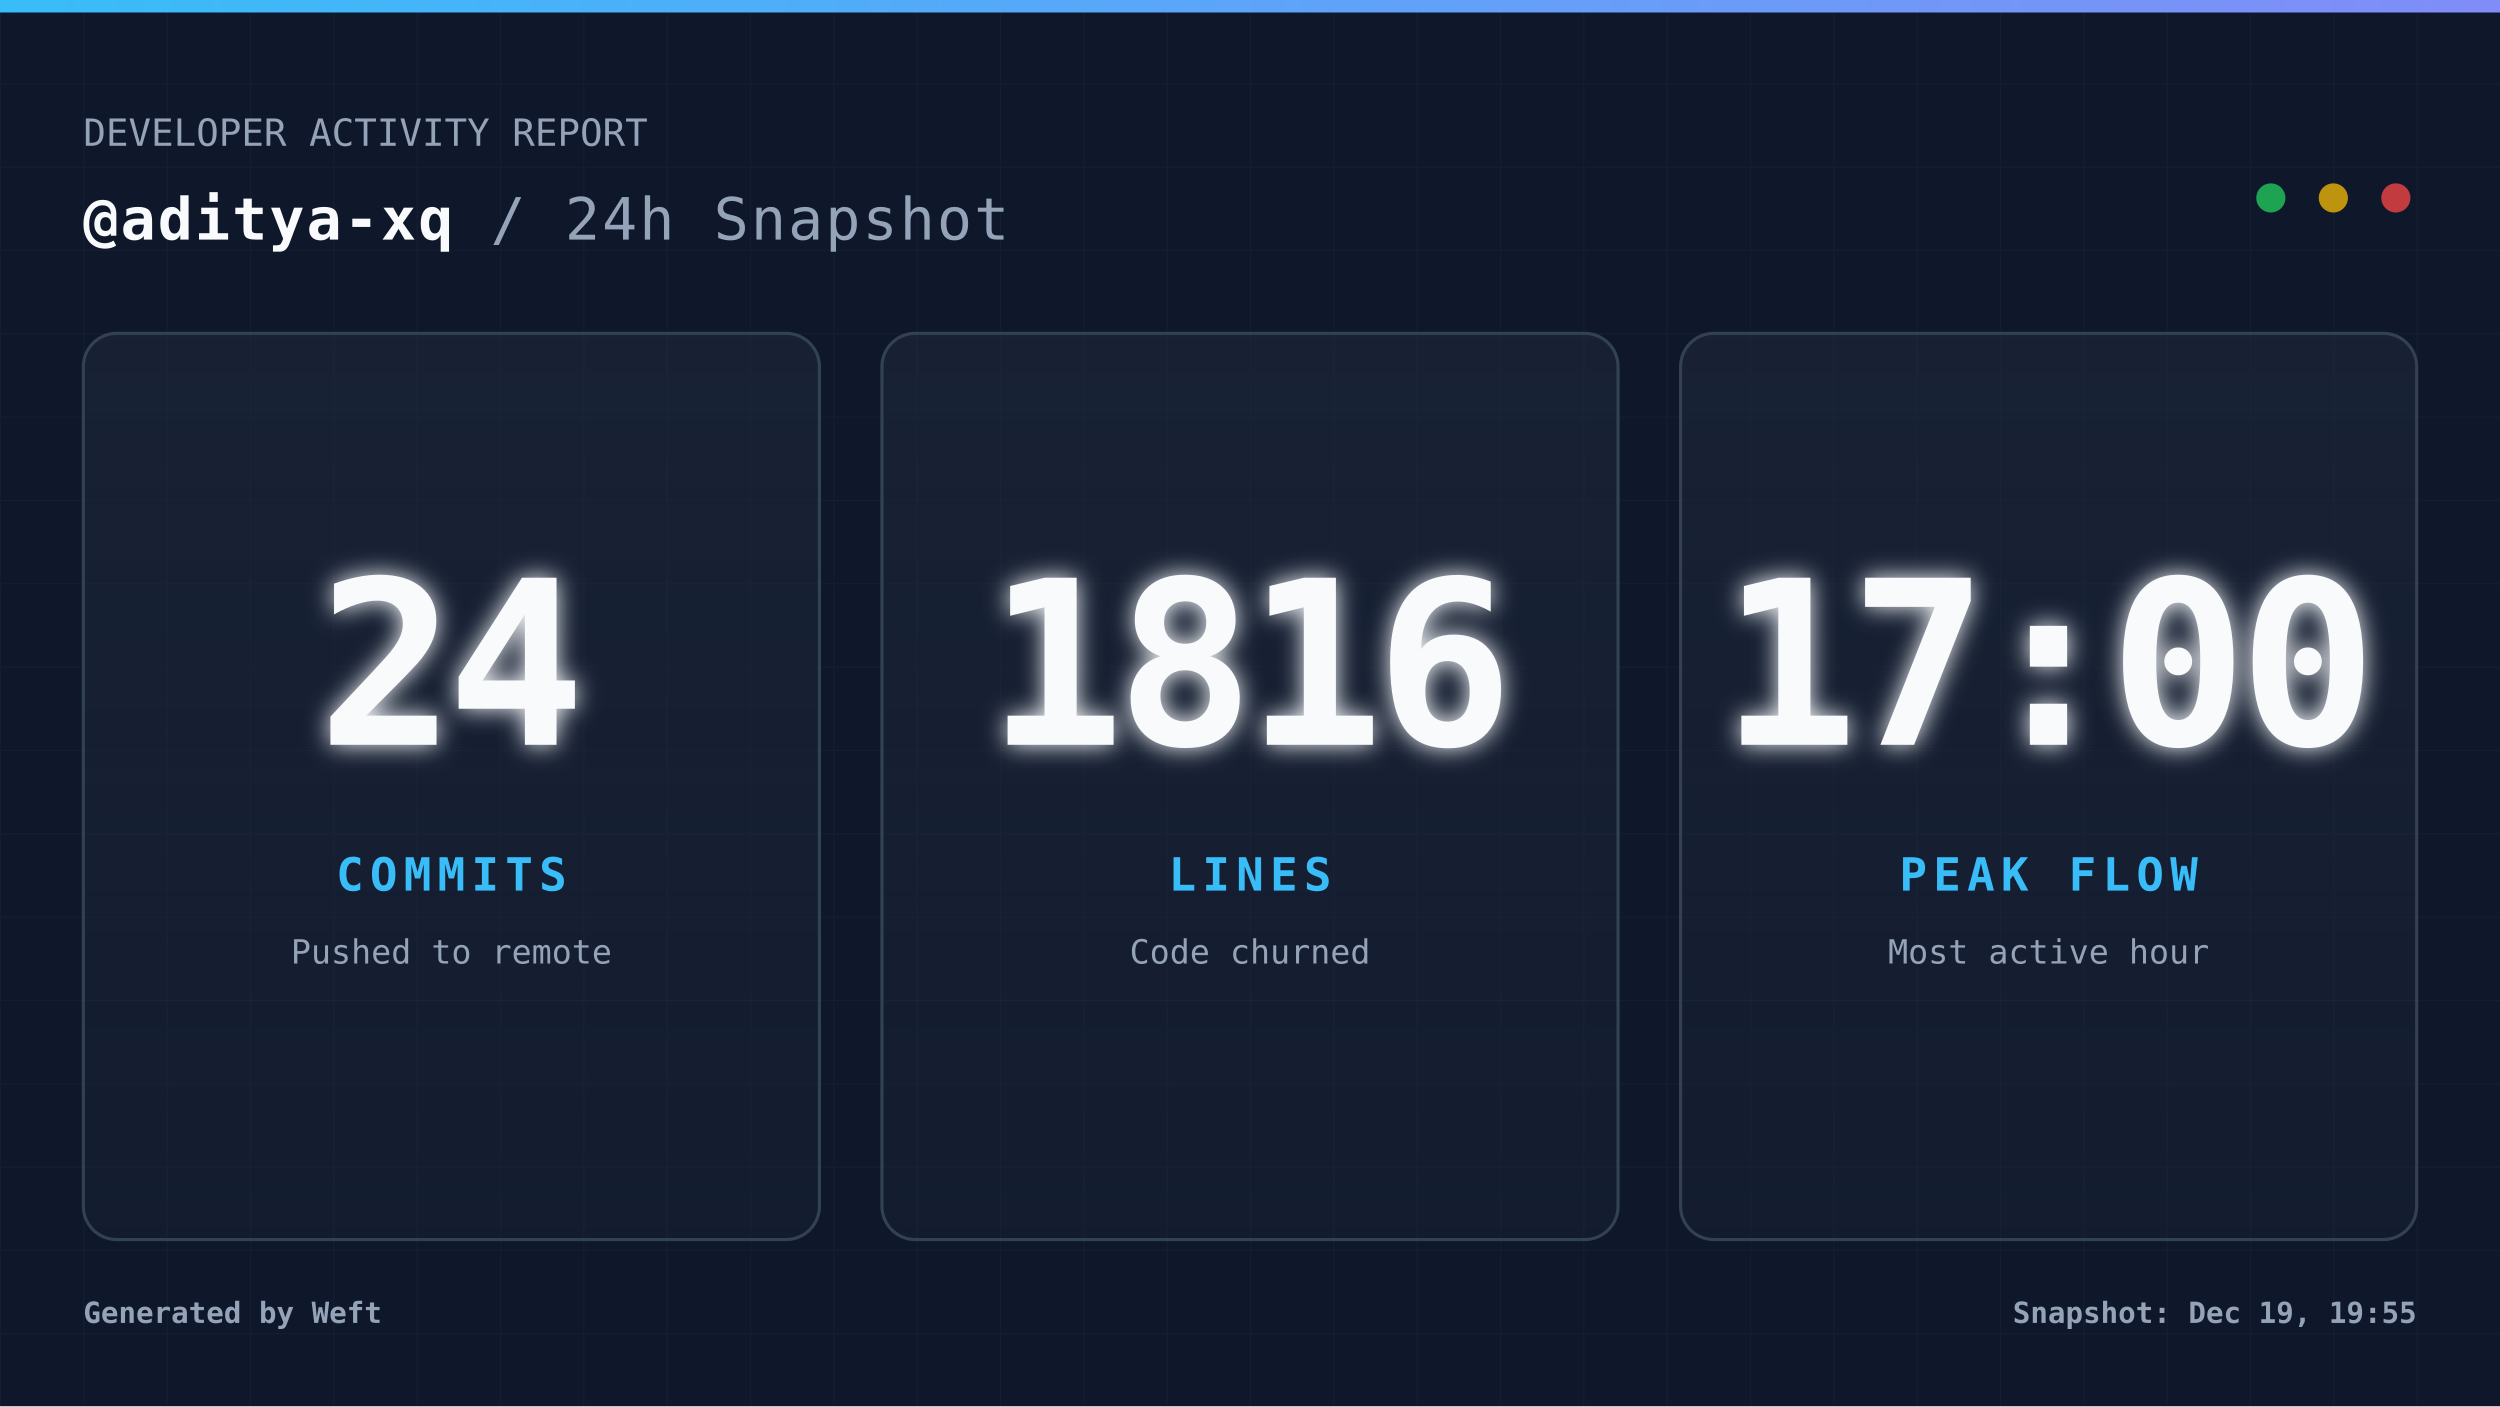
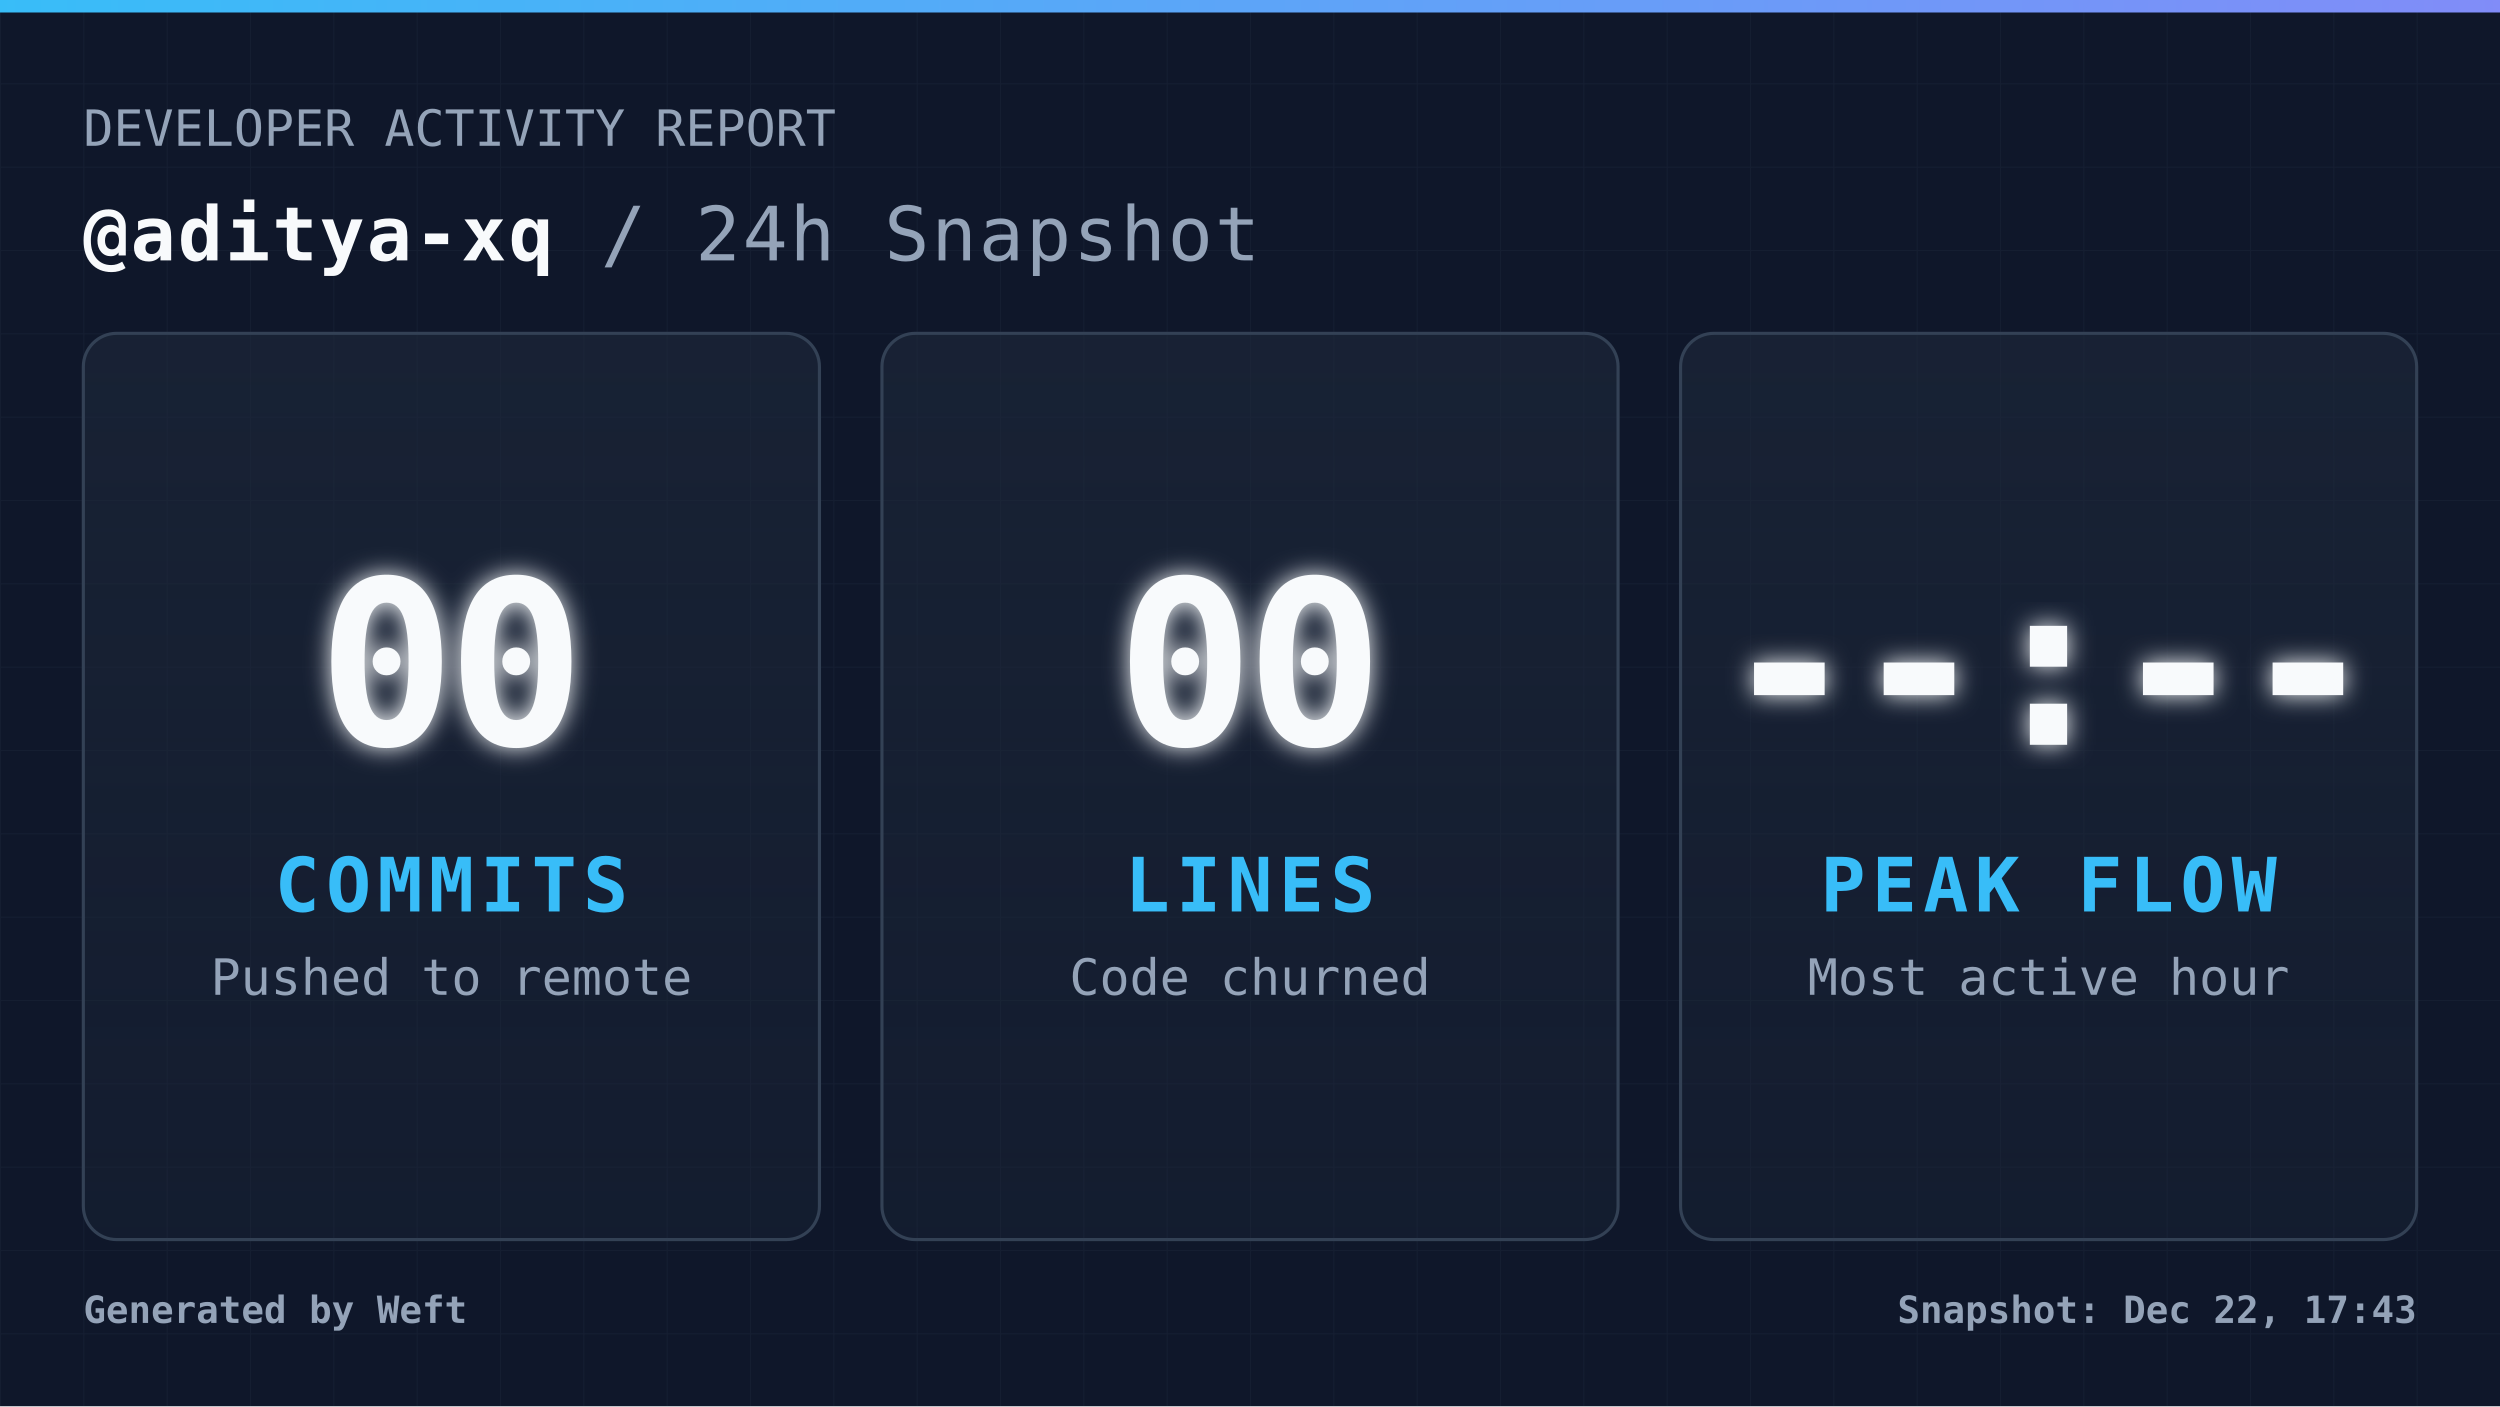
<svg xmlns="http://www.w3.org/2000/svg" width="1200" height="675" viewBox="0 0 1200 675" fill="none" role="img" aria-label="Daily commit snapshot">
  <defs>
    <pattern id="grid" width="40" height="40" patternUnits="userSpaceOnUse">
      <path d="M 40 0 L 0 0 0 40" fill="none" stroke="#94a3b8" stroke-width="1" opacity="0.05" />
    </pattern>
    <linearGradient id="accentGradient" x1="0%" y1="0%" x2="100%" y2="0%">
      <stop offset="0%" stop-color="#38bdf8" />
      <stop offset="100%" stop-color="#818cf8" />
    </linearGradient>
    <linearGradient id="cardGradient" x1="0%" y1="0%" x2="0%" y2="100%">
      <stop offset="0%" stop-color="#1e293b" stop-opacity="0.6" />
      <stop offset="100%" stop-color="#1e293b" stop-opacity="0.3" />
    </linearGradient>
    <filter id="glow" x="-20%" y="-20%" width="140%" height="140%">
      <feGaussianBlur stdDeviation="6" result="coloredBlur" />
      <feMerge>
        <feMergeNode in="coloredBlur" />
        <feMergeNode in="SourceGraphic" />
      </feMerge>
    </filter>
    <style>
            .root { font-family: 'JetBrains Mono', 'Cascadia Code', 'Segoe UI Mono', 'Roboto Mono', monospace; }
-             .title { font-size: 28px; font-weight: 700; fill: #f8fafc; letter-spacing: 1px; }
-             .subtitle { font-size: 18px; font-weight: 400; fill: #94a3b8; }
+             .title { font-size: 36px; font-weight: 700; fill: #f8fafc; letter-spacing: 1px; }
+             .subtitle { font-size: 24px; font-weight: 400; fill: #94a3b8; }
            .metric-val { font-size: 110px; font-weight: 900; fill: #f8fafc; letter-spacing: -4px; }
-             .metric-lbl { font-size: 22px; font-weight: 700; fill: #38bdf8; letter-spacing: 3px; }
-             .metric-sub { font-size: 16px; font-weight: 400; fill: #94a3b8; }
+             .metric-lbl { font-size: 36px; font-weight: 700; fill: #38bdf8; letter-spacing: 3px; }
+             .metric-sub { font-size: 24px; font-weight: 400; fill: #94a3b8; }
+             .footer-text { font-size: 18px; font-weight: 600; fill: #94a3b8; }
        </style>
  </defs>
  <rect width="1200" height="675" fill="#0f172a" />
  <rect width="1200" height="675" fill="url(#grid)" />
  <rect width="1200" height="6" fill="url(#accentGradient)" />
  <g class="root">
    <g transform="translate(40, 70)">
      <text x="0" y="0" class="subtitle">DEVELOPER ACTIVITY REPORT</text>
-       <text x="0" y="45" class="title">
+       <text x="0" y="55" class="title">
                @aditya-xq <tspan fill="#94a3b8" font-weight="400">/ 24h Snapshot</tspan>
      </text>
-       <circle cx="1110" cy="25" r="7" fill="#ef4444" opacity="0.8" />
-       <circle cx="1080" cy="25" r="7" fill="#eab308" opacity="0.8" />
-       <circle cx="1050" cy="25" r="7" fill="#22c55e" opacity="0.8" />
    </g>
    <g transform="translate(40, 160)">
      <rect width="353.333" height="435" rx="16" fill="url(#cardGradient)" stroke="#334155" stroke-width="1.5" />
      <g transform="translate(176.6667, 217.5)">
-         <text x="0" y="-20" text-anchor="middle" class="metric-val" filter="url(#glow)">24</text>
-         <text x="0" y="50" text-anchor="middle" class="metric-lbl">COMMITS</text>
-         <text x="0" y="85" text-anchor="middle" class="metric-sub">Pushed to remote</text>
+         <text x="0" y="-20" text-anchor="middle" class="metric-val" filter="url(#glow)">00</text>
+         <text x="0" y="60" text-anchor="middle" class="metric-lbl">COMMITS</text>
+         <text x="0" y="100" text-anchor="middle" class="metric-sub">Pushed to remote</text>
      </g>
    </g>
    <g transform="translate(423.3333, 160)">
      <rect width="353.333" height="435" rx="16" fill="url(#cardGradient)" stroke="#334155" stroke-width="1.5" />
      <g transform="translate(176.6667, 217.5)">
-         <text x="0" y="-20" text-anchor="middle" class="metric-val" filter="url(#glow)">1816</text>
-         <text x="0" y="50" text-anchor="middle" class="metric-lbl">LINES</text>
-         <text x="0" y="85" text-anchor="middle" class="metric-sub">Code churned</text>
+         <text x="0" y="-20" text-anchor="middle" class="metric-val" filter="url(#glow)">00</text>
+         <text x="0" y="60" text-anchor="middle" class="metric-lbl">LINES</text>
+         <text x="0" y="100" text-anchor="middle" class="metric-sub">Code churned</text>
      </g>
    </g>
    <g transform="translate(806.6667, 160)">
      <rect width="353.333" height="435" rx="16" fill="url(#cardGradient)" stroke="#334155" stroke-width="1.5" />
      <g transform="translate(176.6667, 217.5)">
-         <text x="0" y="-20" text-anchor="middle" class="metric-val" filter="url(#glow)">17:00</text>
-         <text x="0" y="50" text-anchor="middle" class="metric-lbl">PEAK FLOW</text>
-         <text x="0" y="85" text-anchor="middle" class="metric-sub">Most active hour</text>
+         <text x="0" y="-20" text-anchor="middle" class="metric-val" filter="url(#glow)">--:--</text>
+         <text x="0" y="60" text-anchor="middle" class="metric-lbl">PEAK FLOW</text>
+         <text x="0" y="100" text-anchor="middle" class="metric-sub">Most active hour</text>
      </g>
    </g>
    <g transform="translate(40, 635)">
-       <text x="0" y="0" fill="#94a3b8" font-size="14" font-weight="600">
+       <text x="0" y="0" class="footer-text">
                Generated by Weft
            </text>
-       <text x="1120" y="0" text-anchor="end" fill="#94a3b8" font-size="14" font-weight="600">
-                 Snapshot: Dec 19, 19:55
+       <text x="1120" y="0" text-anchor="end" class="footer-text">
+                 Snapshot: Dec 22, 17:43
            </text>
    </g>
  </g>
</svg>
